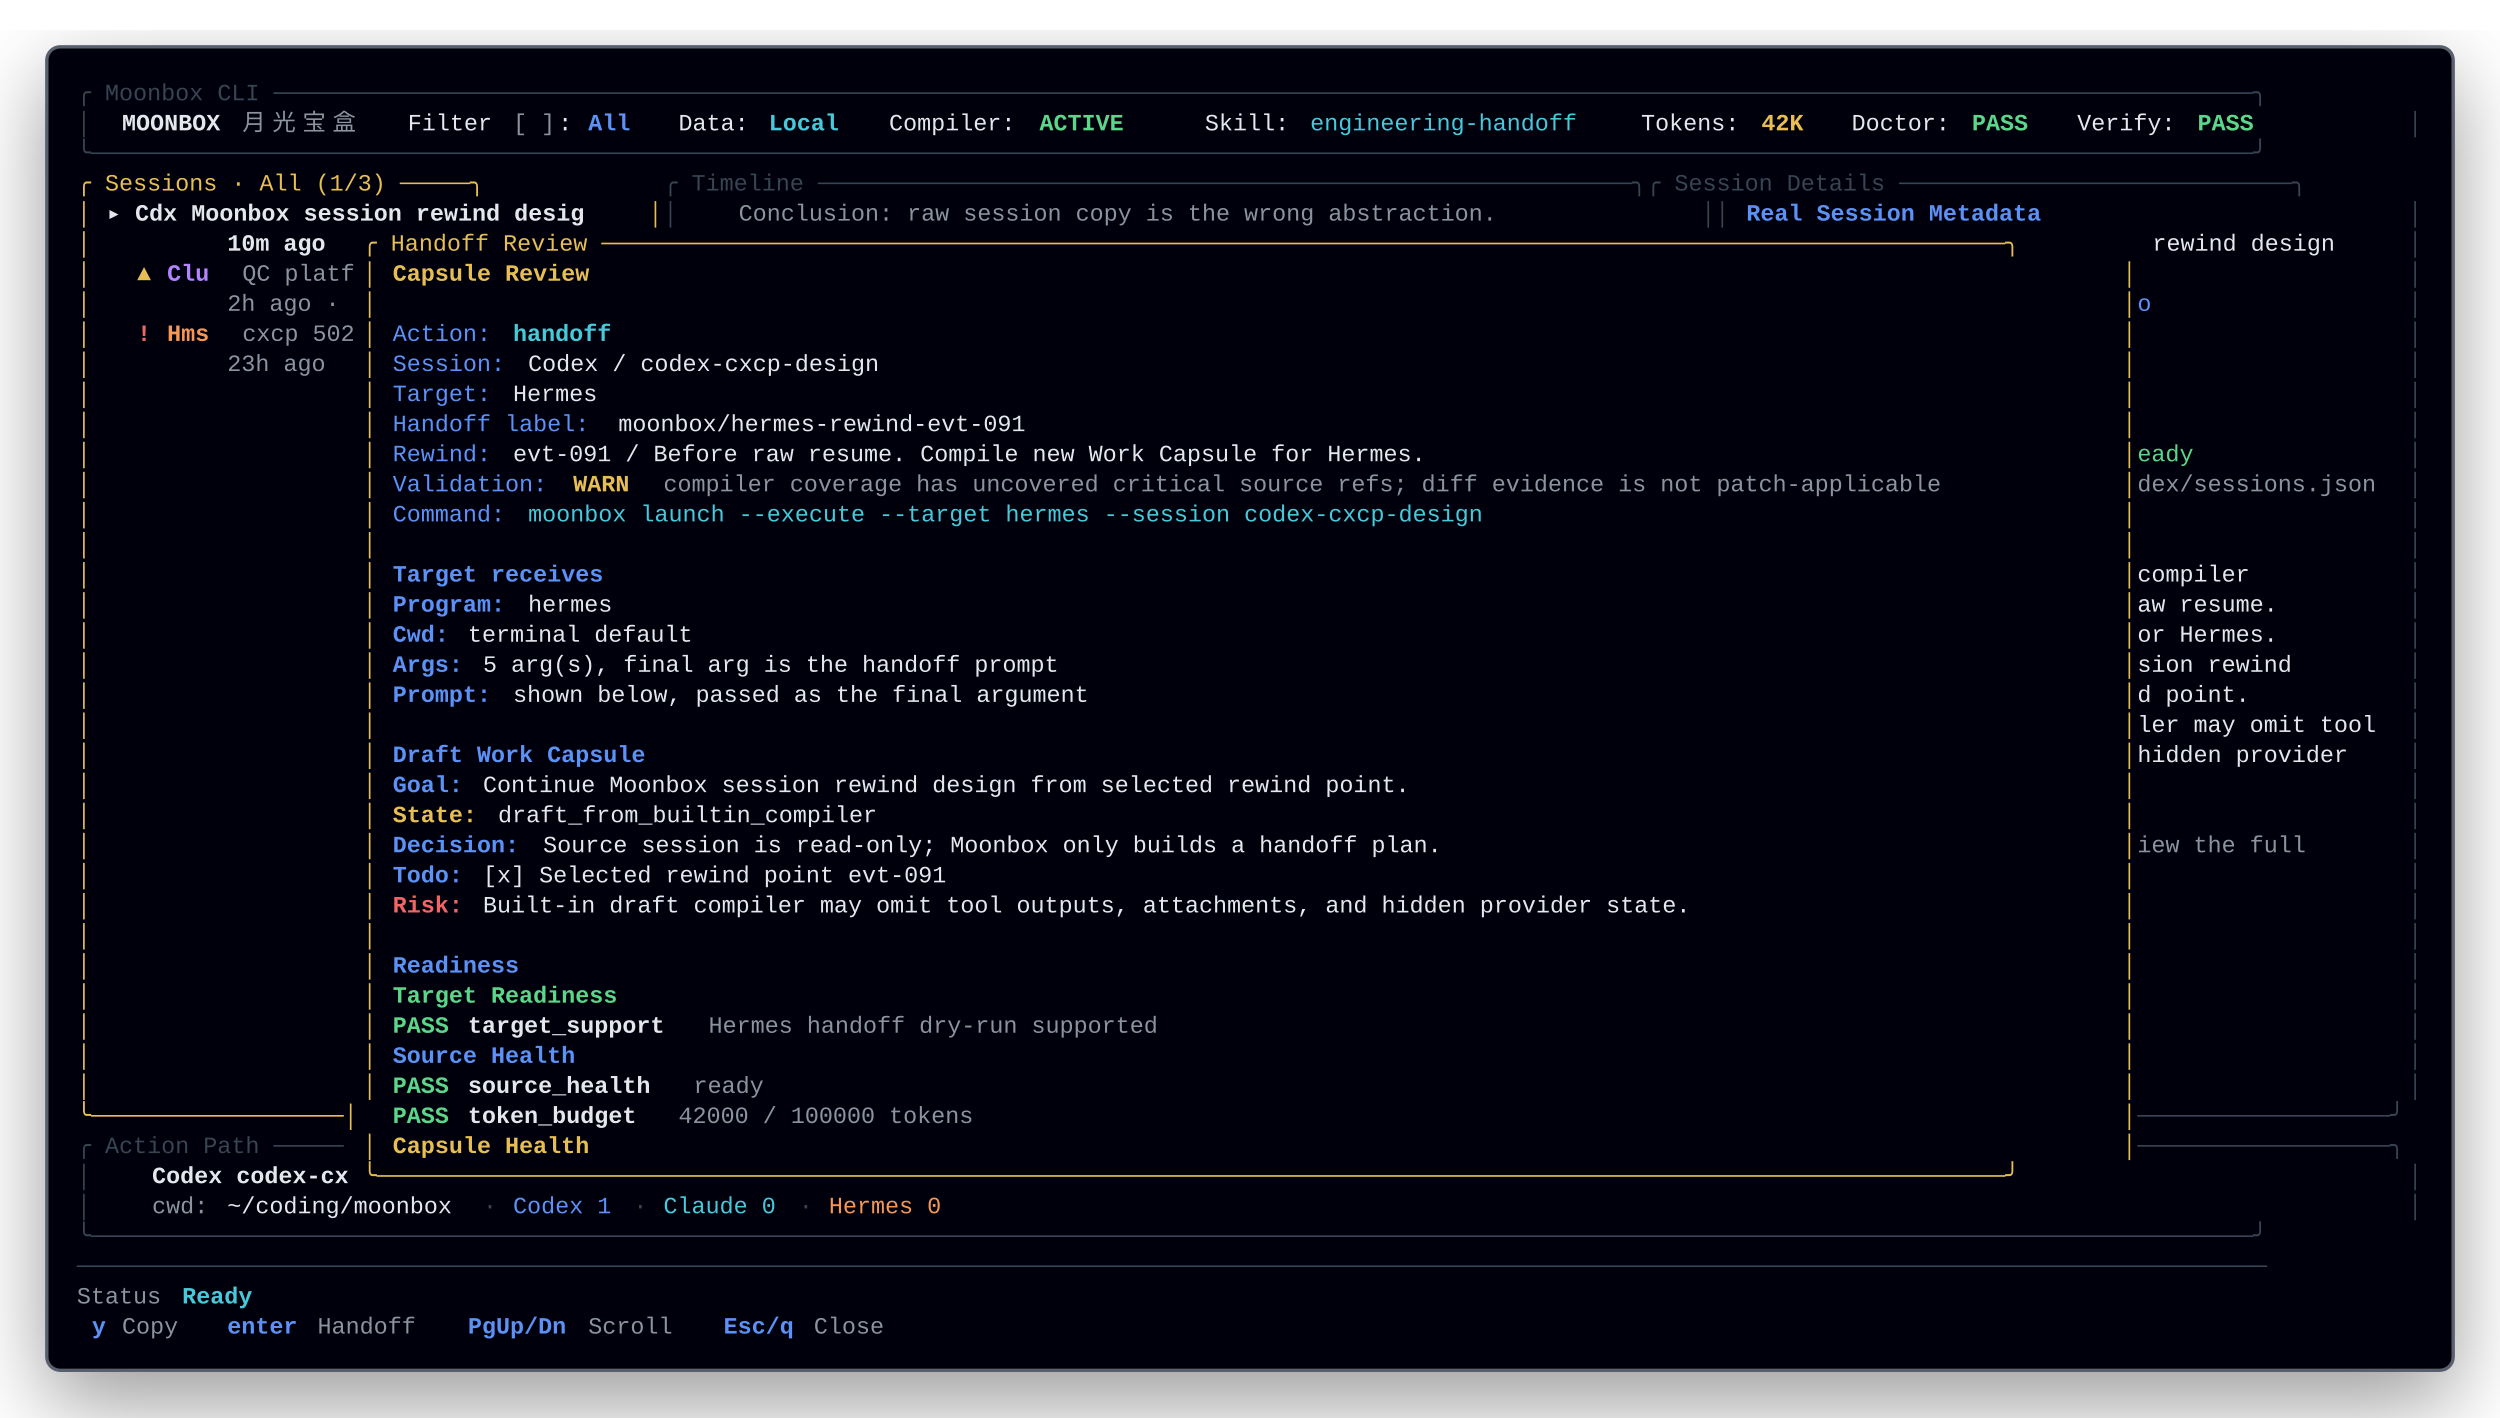
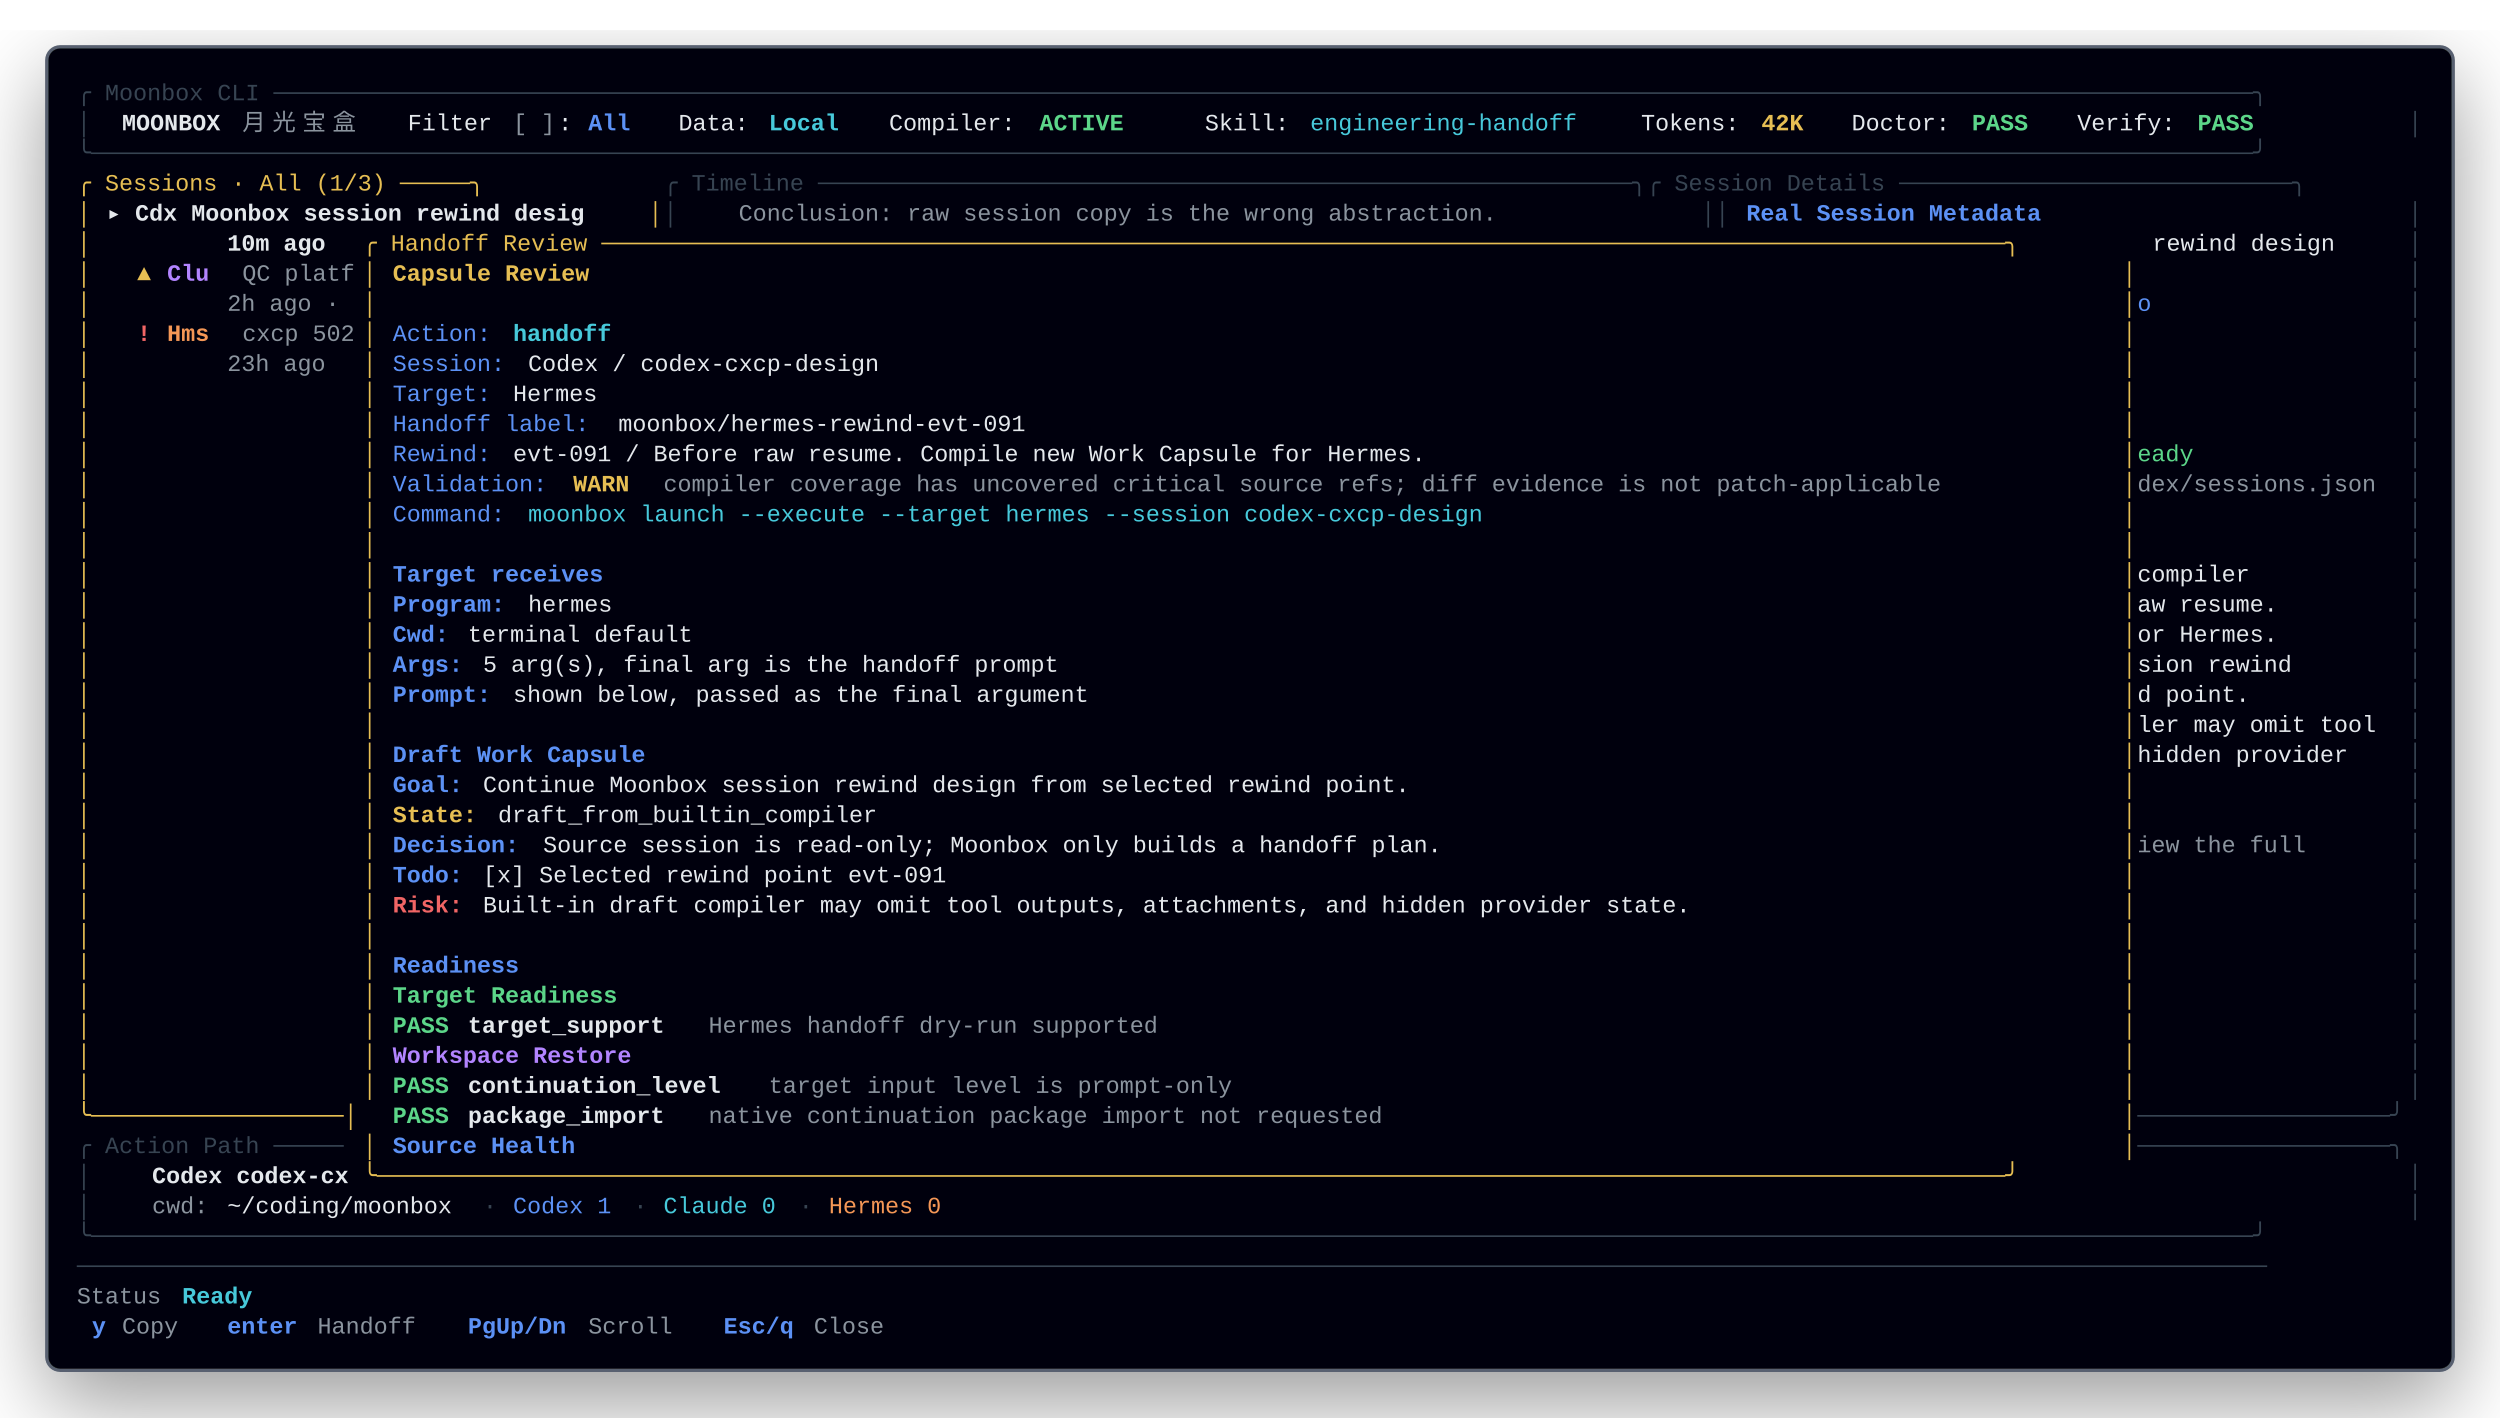
<svg xmlns="http://www.w3.org/2000/svg" width="1496" height="848" viewBox="0 0 1496 848" role="img" aria-labelledby="title desc">
  <defs>
    <filter id="shadow" x="-10%" y="-10%" width="120%" height="120%">
      <feDropShadow dx="0" dy="18" stdDeviation="26" flood-color="#000000" flood-opacity="0.40" />
    </filter>
    <style>
      .mono { font-family: ui-monospace, SFMono-Regular, Menlo, Monaco, Consolas, "Liberation Mono", monospace; white-space: pre; }
    </style>
  </defs>
  <rect x="28" y="28" width="1440" height="792" rx="8" fill="#050607" stroke="#58616f" stroke-width="2" filter="url(#shadow)" />
  <text x="46" y="60" class="mono" font-size="14" font-weight="500" fill="#374452">╭ Moonbox CLI ─────────────────────────────────────────────────────────────────────────────────────────────────────────────────────────────────────────────╮</text>
  <text x="46" y="78" class="mono" font-size="14" font-weight="500" fill="#374452">│</text>
  <text x="73" y="78" class="mono" font-size="14" font-weight="800" fill="#e4e8ec">MOONBOX</text>
  <text x="145" y="78" class="mono" font-size="14" font-weight="500" fill="#8b949e">月</text>
  <text x="163" y="78" class="mono" font-size="14" font-weight="500" fill="#8b949e">光</text>
  <text x="181" y="78" class="mono" font-size="14" font-weight="500" fill="#8b949e">宝</text>
  <text x="199" y="78" class="mono" font-size="14" font-weight="500" fill="#8b949e">盒</text>
  <text x="244" y="78" class="mono" font-size="14" font-weight="500" fill="#e4e8ec">Filter</text>
  <text x="307" y="78" class="mono" font-size="14" font-weight="500" fill="#8b949e">[ ]</text>
  <text x="334" y="78" class="mono" font-size="14" font-weight="500" fill="#e4e8ec">:</text>
  <text x="352" y="78" class="mono" font-size="14" font-weight="800" fill="#5c91f5">All</text>
  <text x="406" y="78" class="mono" font-size="14" font-weight="500" fill="#e4e8ec">Data:</text>
  <text x="460" y="78" class="mono" font-size="14" font-weight="800" fill="#47c9da">Local</text>
  <text x="532" y="78" class="mono" font-size="14" font-weight="500" fill="#e4e8ec">Compiler:</text>
  <text x="622" y="78" class="mono" font-size="14" font-weight="800" fill="#5cd689">ACTIVE</text>
  <text x="721" y="78" class="mono" font-size="14" font-weight="500" fill="#e4e8ec">Skill:</text>
  <text x="784" y="78" class="mono" font-size="14" font-weight="500" fill="#47c9da">engineering-handoff</text>
  <text x="982" y="78" class="mono" font-size="14" font-weight="500" fill="#e4e8ec">Tokens:</text>
  <text x="1054" y="78" class="mono" font-size="14" font-weight="800" fill="#e6be53">42K</text>
  <text x="1108" y="78" class="mono" font-size="14" font-weight="500" fill="#e4e8ec">Doctor:</text>
  <text x="1180" y="78" class="mono" font-size="14" font-weight="800" fill="#5cd689">PASS</text>
  <text x="1243" y="78" class="mono" font-size="14" font-weight="500" fill="#e4e8ec">Verify:</text>
  <text x="1315" y="78" class="mono" font-size="14" font-weight="800" fill="#5cd689">PASS</text>
  <text x="1441" y="78" class="mono" font-size="14" font-weight="500" fill="#374452">│</text>
  <text x="46" y="96" class="mono" font-size="14" font-weight="500" fill="#374452">╰──────────────────────────────────────────────────────────────────────────────────────────────────────────────────────────────────────────────────────────╯</text>
  <text x="46" y="114" class="mono" font-size="14" font-weight="500" fill="#e6be53">╭ Sessions · All (1/3)           ─────╮</text>
  <text x="397" y="114" class="mono" font-size="14" font-weight="500" fill="#374452">╭ Timeline ──────────────────────────────────────────────────────────╮╭ Session Details ────────────────────────────╮</text>
  <text x="46" y="132" class="mono" font-size="14" font-weight="500" fill="#e6be53">│</text>
  <text x="64" y="132" class="mono" font-size="14" font-weight="800" fill="#e4e8ec">▸ Cdx  Moonbox session rewind desig</text>
  <text x="388" y="132" class="mono" font-size="14" font-weight="500" fill="#e6be53">│</text>
  <text x="397" y="132" class="mono" font-size="14" font-weight="500" fill="#374452">│</text>
  <text x="442" y="132" class="mono" font-size="14" font-weight="500" fill="#8b949e">Conclusion: raw session copy is the wrong abstraction.</text>
  <text x="1018" y="132" class="mono" font-size="14" font-weight="500" fill="#374452">││</text>
  <text x="1045" y="132" class="mono" font-size="14" font-weight="800" fill="#5c91f5">Real Session Metadata</text>
  <text x="1441" y="132" class="mono" font-size="14" font-weight="500" fill="#374452">│</text>
  <text x="46" y="150" class="mono" font-size="14" font-weight="500" fill="#e6be53">│</text>
  <text x="136" y="150" class="mono" font-size="14" font-weight="800" fill="#e4e8ec">10m ago</text>
  <text x="217" y="150" class="mono" font-size="14" font-weight="500" fill="#e6be53">╭ Handoff Review ────────────────────────────────────────────────────────────────────────────────────────────────────╮</text>
  <text x="1288" y="150" class="mono" font-size="14" font-weight="500" fill="#e4e8ec">rewind design</text>
  <text x="1441" y="150" class="mono" font-size="14" font-weight="500" fill="#374452">│</text>
  <text x="46" y="168" class="mono" font-size="14" font-weight="500" fill="#e6be53">│</text>
  <text x="82" y="168" class="mono" font-size="14" font-weight="500" fill="#e6be53">▲</text>
  <text x="100" y="168" class="mono" font-size="14" font-weight="800" fill="#b284ff">Clu</text>
  <text x="145" y="168" class="mono" font-size="14" font-weight="500" fill="#8b949e">QC platf</text>
  <text x="217" y="168" class="mono" font-size="14" font-weight="500" fill="#e6be53">│</text>
  <text x="235" y="168" class="mono" font-size="14" font-weight="800" fill="#e6be53">Capsule Review</text>
  <text x="1270" y="168" class="mono" font-size="14" font-weight="500" fill="#e6be53">│</text>
  <text x="1441" y="168" class="mono" font-size="14" font-weight="500" fill="#374452">│</text>
  <text x="46" y="186" class="mono" font-size="14" font-weight="500" fill="#e6be53">│</text>
  <text x="136" y="186" class="mono" font-size="14" font-weight="500" fill="#8b949e">2h ago  ·</text>
  <text x="217" y="186" class="mono" font-size="14" font-weight="500" fill="#e6be53">│</text>
  <text x="1270" y="186" class="mono" font-size="14" font-weight="500" fill="#e6be53">│</text>
  <text x="1279" y="186" class="mono" font-size="14" font-weight="500" fill="#5c91f5">o</text>
  <text x="1441" y="186" class="mono" font-size="14" font-weight="500" fill="#374452">│</text>
  <text x="46" y="204" class="mono" font-size="14" font-weight="500" fill="#e6be53">│</text>
  <text x="82" y="204" class="mono" font-size="14" font-weight="800" fill="#f16565">!</text>
  <text x="100" y="204" class="mono" font-size="14" font-weight="800" fill="#f59756">Hms</text>
  <text x="145" y="204" class="mono" font-size="14" font-weight="500" fill="#8b949e">cxcp 502</text>
  <text x="217" y="204" class="mono" font-size="14" font-weight="500" fill="#e6be53">│</text>
  <text x="235" y="204" class="mono" font-size="14" font-weight="500" fill="#5c91f5">Action:</text>
  <text x="307" y="204" class="mono" font-size="14" font-weight="800" fill="#47c9da">handoff</text>
  <text x="1270" y="204" class="mono" font-size="14" font-weight="500" fill="#e6be53">│</text>
  <text x="1441" y="204" class="mono" font-size="14" font-weight="500" fill="#374452">│</text>
  <text x="46" y="222" class="mono" font-size="14" font-weight="500" fill="#e6be53">│</text>
  <text x="136" y="222" class="mono" font-size="14" font-weight="500" fill="#8b949e">23h ago</text>
  <text x="217" y="222" class="mono" font-size="14" font-weight="500" fill="#e6be53">│</text>
  <text x="235" y="222" class="mono" font-size="14" font-weight="500" fill="#5c91f5">Session:</text>
  <text x="316" y="222" class="mono" font-size="14" font-weight="500" fill="#e4e8ec">Codex / codex-cxcp-design</text>
  <text x="1270" y="222" class="mono" font-size="14" font-weight="500" fill="#e6be53">│</text>
  <text x="1441" y="222" class="mono" font-size="14" font-weight="500" fill="#374452">│</text>
  <text x="46" y="240" class="mono" font-size="14" font-weight="500" fill="#e6be53">│</text>
  <text x="217" y="240" class="mono" font-size="14" font-weight="500" fill="#e6be53">│</text>
  <text x="235" y="240" class="mono" font-size="14" font-weight="500" fill="#5c91f5">Target:</text>
  <text x="307" y="240" class="mono" font-size="14" font-weight="500" fill="#e4e8ec">Hermes</text>
  <text x="1270" y="240" class="mono" font-size="14" font-weight="500" fill="#e6be53">│</text>
  <text x="1441" y="240" class="mono" font-size="14" font-weight="500" fill="#374452">│</text>
  <text x="46" y="258" class="mono" font-size="14" font-weight="500" fill="#e6be53">│</text>
  <text x="217" y="258" class="mono" font-size="14" font-weight="500" fill="#e6be53">│</text>
  <text x="235" y="258" class="mono" font-size="14" font-weight="500" fill="#5c91f5">Handoff label:</text>
  <text x="370" y="258" class="mono" font-size="14" font-weight="500" fill="#e4e8ec">moonbox/hermes-rewind-evt-091</text>
  <text x="1270" y="258" class="mono" font-size="14" font-weight="500" fill="#e6be53">│</text>
  <text x="1441" y="258" class="mono" font-size="14" font-weight="500" fill="#374452">│</text>
  <text x="46" y="276" class="mono" font-size="14" font-weight="500" fill="#e6be53">│</text>
  <text x="217" y="276" class="mono" font-size="14" font-weight="500" fill="#e6be53">│</text>
  <text x="235" y="276" class="mono" font-size="14" font-weight="500" fill="#5c91f5">Rewind:</text>
  <text x="307" y="276" class="mono" font-size="14" font-weight="500" fill="#e4e8ec">evt-091 / Before raw resume. Compile new Work Capsule for Hermes.</text>
  <text x="1270" y="276" class="mono" font-size="14" font-weight="500" fill="#e6be53">│</text>
  <text x="1279" y="276" class="mono" font-size="14" font-weight="500" fill="#5cd689">eady</text>
  <text x="1441" y="276" class="mono" font-size="14" font-weight="500" fill="#374452">│</text>
  <text x="46" y="294" class="mono" font-size="14" font-weight="500" fill="#e6be53">│</text>
  <text x="217" y="294" class="mono" font-size="14" font-weight="500" fill="#e6be53">│</text>
  <text x="235" y="294" class="mono" font-size="14" font-weight="500" fill="#5c91f5">Validation:</text>
  <text x="343" y="294" class="mono" font-size="14" font-weight="800" fill="#e6be53">WARN</text>
  <text x="397" y="294" class="mono" font-size="14" font-weight="500" fill="#8b949e">compiler coverage has uncovered critical source refs; diff evidence is not patch-applicable</text>
  <text x="1270" y="294" class="mono" font-size="14" font-weight="500" fill="#e6be53">│</text>
  <text x="1279" y="294" class="mono" font-size="14" font-weight="500" fill="#8b949e">dex/sessions.json</text>
  <text x="1441" y="294" class="mono" font-size="14" font-weight="500" fill="#374452">│</text>
  <text x="46" y="312" class="mono" font-size="14" font-weight="500" fill="#e6be53">│</text>
  <text x="217" y="312" class="mono" font-size="14" font-weight="500" fill="#e6be53">│</text>
  <text x="235" y="312" class="mono" font-size="14" font-weight="500" fill="#5c91f5">Command:</text>
  <text x="316" y="312" class="mono" font-size="14" font-weight="500" fill="#47c9da">moonbox launch --execute --target hermes --session codex-cxcp-design</text>
  <text x="1270" y="312" class="mono" font-size="14" font-weight="500" fill="#e6be53">│</text>
  <text x="1441" y="312" class="mono" font-size="14" font-weight="500" fill="#374452">│</text>
  <text x="46" y="330" class="mono" font-size="14" font-weight="500" fill="#e6be53">│</text>
  <text x="217" y="330" class="mono" font-size="14" font-weight="500" fill="#e6be53">│</text>
  <text x="1270" y="330" class="mono" font-size="14" font-weight="500" fill="#e6be53">│</text>
  <text x="1441" y="330" class="mono" font-size="14" font-weight="500" fill="#374452">│</text>
  <text x="46" y="348" class="mono" font-size="14" font-weight="500" fill="#e6be53">│</text>
  <text x="217" y="348" class="mono" font-size="14" font-weight="500" fill="#e6be53">│</text>
  <text x="235" y="348" class="mono" font-size="14" font-weight="800" fill="#5c91f5">Target receives</text>
  <text x="1270" y="348" class="mono" font-size="14" font-weight="500" fill="#e6be53">│</text>
  <text x="1279" y="348" class="mono" font-size="14" font-weight="500" fill="#e4e8ec">compiler</text>
  <text x="1441" y="348" class="mono" font-size="14" font-weight="500" fill="#374452">│</text>
  <text x="46" y="366" class="mono" font-size="14" font-weight="500" fill="#e6be53">│</text>
  <text x="217" y="366" class="mono" font-size="14" font-weight="500" fill="#e6be53">│</text>
  <text x="235" y="366" class="mono" font-size="14" font-weight="800" fill="#5c91f5">Program:</text>
  <text x="316" y="366" class="mono" font-size="14" font-weight="500" fill="#e4e8ec">hermes</text>
  <text x="1270" y="366" class="mono" font-size="14" font-weight="500" fill="#e6be53">│</text>
  <text x="1279" y="366" class="mono" font-size="14" font-weight="500" fill="#e4e8ec">aw resume.</text>
  <text x="1441" y="366" class="mono" font-size="14" font-weight="500" fill="#374452">│</text>
  <text x="46" y="384" class="mono" font-size="14" font-weight="500" fill="#e6be53">│</text>
  <text x="217" y="384" class="mono" font-size="14" font-weight="500" fill="#e6be53">│</text>
  <text x="235" y="384" class="mono" font-size="14" font-weight="800" fill="#5c91f5">Cwd:</text>
  <text x="280" y="384" class="mono" font-size="14" font-weight="500" fill="#e4e8ec">terminal default</text>
  <text x="1270" y="384" class="mono" font-size="14" font-weight="500" fill="#e6be53">│</text>
  <text x="1279" y="384" class="mono" font-size="14" font-weight="500" fill="#e4e8ec">or Hermes.</text>
  <text x="1441" y="384" class="mono" font-size="14" font-weight="500" fill="#374452">│</text>
  <text x="46" y="402" class="mono" font-size="14" font-weight="500" fill="#e6be53">│</text>
  <text x="217" y="402" class="mono" font-size="14" font-weight="500" fill="#e6be53">│</text>
  <text x="235" y="402" class="mono" font-size="14" font-weight="800" fill="#5c91f5">Args:</text>
  <text x="289" y="402" class="mono" font-size="14" font-weight="500" fill="#e4e8ec">5 arg(s), final arg is the handoff prompt</text>
  <text x="1270" y="402" class="mono" font-size="14" font-weight="500" fill="#e6be53">│</text>
  <text x="1279" y="402" class="mono" font-size="14" font-weight="500" fill="#e4e8ec">sion rewind</text>
  <text x="1441" y="402" class="mono" font-size="14" font-weight="500" fill="#374452">│</text>
  <text x="46" y="420" class="mono" font-size="14" font-weight="500" fill="#e6be53">│</text>
  <text x="217" y="420" class="mono" font-size="14" font-weight="500" fill="#e6be53">│</text>
  <text x="235" y="420" class="mono" font-size="14" font-weight="800" fill="#5c91f5">Prompt:</text>
  <text x="307" y="420" class="mono" font-size="14" font-weight="500" fill="#e4e8ec">shown below, passed as the final argument</text>
  <text x="1270" y="420" class="mono" font-size="14" font-weight="500" fill="#e6be53">│</text>
  <text x="1279" y="420" class="mono" font-size="14" font-weight="500" fill="#e4e8ec">d point.</text>
  <text x="1441" y="420" class="mono" font-size="14" font-weight="500" fill="#374452">│</text>
  <text x="46" y="438" class="mono" font-size="14" font-weight="500" fill="#e6be53">│</text>
  <text x="217" y="438" class="mono" font-size="14" font-weight="500" fill="#e6be53">│</text>
  <text x="1270" y="438" class="mono" font-size="14" font-weight="500" fill="#e6be53">│</text>
  <text x="1279" y="438" class="mono" font-size="14" font-weight="500" fill="#e4e8ec">ler may omit tool</text>
  <text x="1441" y="438" class="mono" font-size="14" font-weight="500" fill="#374452">│</text>
  <text x="46" y="456" class="mono" font-size="14" font-weight="500" fill="#e6be53">│</text>
  <text x="217" y="456" class="mono" font-size="14" font-weight="500" fill="#e6be53">│</text>
  <text x="235" y="456" class="mono" font-size="14" font-weight="800" fill="#5c91f5">Draft Work Capsule</text>
  <text x="1270" y="456" class="mono" font-size="14" font-weight="500" fill="#e6be53">│</text>
  <text x="1279" y="456" class="mono" font-size="14" font-weight="500" fill="#e4e8ec">hidden provider</text>
  <text x="1441" y="456" class="mono" font-size="14" font-weight="500" fill="#374452">│</text>
  <text x="46" y="474" class="mono" font-size="14" font-weight="500" fill="#e6be53">│</text>
  <text x="217" y="474" class="mono" font-size="14" font-weight="500" fill="#e6be53">│</text>
  <text x="235" y="474" class="mono" font-size="14" font-weight="800" fill="#5c91f5">Goal:</text>
  <text x="289" y="474" class="mono" font-size="14" font-weight="500" fill="#e4e8ec">Continue Moonbox session rewind design from selected rewind point.</text>
  <text x="1270" y="474" class="mono" font-size="14" font-weight="500" fill="#e6be53">│</text>
  <text x="1441" y="474" class="mono" font-size="14" font-weight="500" fill="#374452">│</text>
  <text x="46" y="492" class="mono" font-size="14" font-weight="500" fill="#e6be53">│</text>
  <text x="217" y="492" class="mono" font-size="14" font-weight="500" fill="#e6be53">│</text>
  <text x="235" y="492" class="mono" font-size="14" font-weight="800" fill="#e6be53">State:</text>
  <text x="298" y="492" class="mono" font-size="14" font-weight="500" fill="#e4e8ec">draft_from_builtin_compiler</text>
  <text x="1270" y="492" class="mono" font-size="14" font-weight="500" fill="#e6be53">│</text>
  <text x="1441" y="492" class="mono" font-size="14" font-weight="500" fill="#374452">│</text>
  <text x="46" y="510" class="mono" font-size="14" font-weight="500" fill="#e6be53">│</text>
  <text x="217" y="510" class="mono" font-size="14" font-weight="500" fill="#e6be53">│</text>
  <text x="235" y="510" class="mono" font-size="14" font-weight="800" fill="#5c91f5">Decision:</text>
  <text x="325" y="510" class="mono" font-size="14" font-weight="500" fill="#e4e8ec">Source session is read-only; Moonbox only builds a handoff plan.</text>
  <text x="1270" y="510" class="mono" font-size="14" font-weight="500" fill="#e6be53">│</text>
  <text x="1279" y="510" class="mono" font-size="14" font-weight="500" fill="#8b949e">iew the full</text>
  <text x="1441" y="510" class="mono" font-size="14" font-weight="500" fill="#374452">│</text>
  <text x="46" y="528" class="mono" font-size="14" font-weight="500" fill="#e6be53">│</text>
  <text x="217" y="528" class="mono" font-size="14" font-weight="500" fill="#e6be53">│</text>
  <text x="235" y="528" class="mono" font-size="14" font-weight="800" fill="#5c91f5">Todo:</text>
  <text x="289" y="528" class="mono" font-size="14" font-weight="500" fill="#e4e8ec">[x] Selected rewind point evt-091</text>
  <text x="1270" y="528" class="mono" font-size="14" font-weight="500" fill="#e6be53">│</text>
  <text x="1441" y="528" class="mono" font-size="14" font-weight="500" fill="#374452">│</text>
  <text x="46" y="546" class="mono" font-size="14" font-weight="500" fill="#e6be53">│</text>
  <text x="217" y="546" class="mono" font-size="14" font-weight="500" fill="#e6be53">│</text>
  <text x="235" y="546" class="mono" font-size="14" font-weight="800" fill="#f16565">Risk:</text>
  <text x="289" y="546" class="mono" font-size="14" font-weight="500" fill="#e4e8ec">Built-in draft compiler may omit tool outputs, attachments, and hidden provider state.</text>
  <text x="1270" y="546" class="mono" font-size="14" font-weight="500" fill="#e6be53">│</text>
  <text x="1441" y="546" class="mono" font-size="14" font-weight="500" fill="#374452">│</text>
  <text x="46" y="564" class="mono" font-size="14" font-weight="500" fill="#e6be53">│</text>
  <text x="217" y="564" class="mono" font-size="14" font-weight="500" fill="#e6be53">│</text>
  <text x="1270" y="564" class="mono" font-size="14" font-weight="500" fill="#e6be53">│</text>
  <text x="1441" y="564" class="mono" font-size="14" font-weight="500" fill="#374452">│</text>
  <text x="46" y="582" class="mono" font-size="14" font-weight="500" fill="#e6be53">│</text>
  <text x="217" y="582" class="mono" font-size="14" font-weight="500" fill="#e6be53">│</text>
  <text x="235" y="582" class="mono" font-size="14" font-weight="800" fill="#5c91f5">Readiness</text>
  <text x="1270" y="582" class="mono" font-size="14" font-weight="500" fill="#e6be53">│</text>
  <text x="1441" y="582" class="mono" font-size="14" font-weight="500" fill="#374452">│</text>
  <text x="46" y="600" class="mono" font-size="14" font-weight="500" fill="#e6be53">│</text>
  <text x="217" y="600" class="mono" font-size="14" font-weight="500" fill="#e6be53">│</text>
  <text x="235" y="600" class="mono" font-size="14" font-weight="800" fill="#5cd689">Target Readiness</text>
  <text x="1270" y="600" class="mono" font-size="14" font-weight="500" fill="#e6be53">│</text>
  <text x="1441" y="600" class="mono" font-size="14" font-weight="500" fill="#374452">│</text>
  <text x="46" y="618" class="mono" font-size="14" font-weight="500" fill="#e6be53">│</text>
  <text x="217" y="618" class="mono" font-size="14" font-weight="500" fill="#e6be53">│</text>
  <text x="235" y="618" class="mono" font-size="14" font-weight="800" fill="#5cd689">PASS</text>
  <text x="280" y="618" class="mono" font-size="14" font-weight="800" fill="#e4e8ec">target_support</text>
  <text x="424" y="618" class="mono" font-size="14" font-weight="500" fill="#8b949e">Hermes handoff dry-run supported</text>
  <text x="1270" y="618" class="mono" font-size="14" font-weight="500" fill="#e6be53">│</text>
  <text x="1441" y="618" class="mono" font-size="14" font-weight="500" fill="#374452">│</text>
  <text x="46" y="636" class="mono" font-size="14" font-weight="500" fill="#e6be53">│</text>
  <text x="217" y="636" class="mono" font-size="14" font-weight="500" fill="#e6be53">│</text>
-   <text x="235" y="636" class="mono" font-size="14" font-weight="800" fill="#5c91f5">Source Health</text>
+   <text x="235" y="636" class="mono" font-size="14" font-weight="800" fill="#b284ff">Workspace Restore</text>
  <text x="1270" y="636" class="mono" font-size="14" font-weight="500" fill="#e6be53">│</text>
  <text x="1441" y="636" class="mono" font-size="14" font-weight="500" fill="#374452">│</text>
  <text x="46" y="654" class="mono" font-size="14" font-weight="500" fill="#e6be53">│</text>
  <text x="217" y="654" class="mono" font-size="14" font-weight="500" fill="#e6be53">│</text>
  <text x="235" y="654" class="mono" font-size="14" font-weight="800" fill="#5cd689">PASS</text>
-   <text x="280" y="654" class="mono" font-size="14" font-weight="800" fill="#e4e8ec">source_health</text>
-   <text x="415" y="654" class="mono" font-size="14" font-weight="500" fill="#8b949e">ready</text>
+   <text x="280" y="654" class="mono" font-size="14" font-weight="800" fill="#e4e8ec">continuation_level</text>
+   <text x="460" y="654" class="mono" font-size="14" font-weight="500" fill="#8b949e">target input level is prompt-only</text>
  <text x="1270" y="654" class="mono" font-size="14" font-weight="500" fill="#e6be53">│</text>
  <text x="1441" y="654" class="mono" font-size="14" font-weight="500" fill="#374452">│</text>
  <text x="46" y="672" class="mono" font-size="14" font-weight="500" fill="#e6be53">╰──────────────────│</text>
  <text x="235" y="672" class="mono" font-size="14" font-weight="800" fill="#5cd689">PASS</text>
-   <text x="280" y="672" class="mono" font-size="14" font-weight="800" fill="#e4e8ec">token_budget</text>
-   <text x="406" y="672" class="mono" font-size="14" font-weight="500" fill="#8b949e">42000 / 100000 tokens</text>
+   <text x="280" y="672" class="mono" font-size="14" font-weight="800" fill="#e4e8ec">package_import</text>
+   <text x="424" y="672" class="mono" font-size="14" font-weight="500" fill="#8b949e">native continuation package import not requested</text>
  <text x="1270" y="672" class="mono" font-size="14" font-weight="500" fill="#e6be53">│</text>
  <text x="1279" y="672" class="mono" font-size="14" font-weight="500" fill="#374452">──────────────────╯</text>
  <text x="46" y="690" class="mono" font-size="14" font-weight="500" fill="#374452">╭ Action Path ─────</text>
  <text x="217" y="690" class="mono" font-size="14" font-weight="500" fill="#e6be53">│</text>
-   <text x="235" y="690" class="mono" font-size="14" font-weight="800" fill="#e6be53">Capsule Health</text>
+   <text x="235" y="690" class="mono" font-size="14" font-weight="800" fill="#5c91f5">Source Health</text>
  <text x="1270" y="690" class="mono" font-size="14" font-weight="500" fill="#e6be53">│</text>
  <text x="1279" y="690" class="mono" font-size="14" font-weight="500" fill="#374452">──────────────────╮</text>
  <text x="46" y="708" class="mono" font-size="14" font-weight="500" fill="#374452">│</text>
  <text x="91" y="708" class="mono" font-size="14" font-weight="800" fill="#e4e8ec">Codex codex-cx</text>
  <text x="217" y="708" class="mono" font-size="14" font-weight="500" fill="#e6be53">╰────────────────────────────────────────────────────────────────────────────────────────────────────────────────────╯</text>
  <text x="1441" y="708" class="mono" font-size="14" font-weight="500" fill="#374452">│</text>
  <text x="46" y="726" class="mono" font-size="14" font-weight="500" fill="#374452">│</text>
  <text x="91" y="726" class="mono" font-size="14" font-weight="500" fill="#8b949e">cwd:</text>
  <text x="136" y="726" class="mono" font-size="14" font-weight="500" fill="#e4e8ec">~/coding/moonbox</text>
  <text x="289" y="726" class="mono" font-size="14" font-weight="500" fill="#374452">·</text>
  <text x="307" y="726" class="mono" font-size="14" font-weight="500" fill="#5c91f5">Codex 1</text>
  <text x="379" y="726" class="mono" font-size="14" font-weight="500" fill="#374452">·</text>
  <text x="397" y="726" class="mono" font-size="14" font-weight="500" fill="#47c9da">Claude 0</text>
  <text x="478" y="726" class="mono" font-size="14" font-weight="500" fill="#374452">·</text>
  <text x="496" y="726" class="mono" font-size="14" font-weight="500" fill="#f59756">Hermes 0</text>
  <text x="1441" y="726" class="mono" font-size="14" font-weight="500" fill="#374452">│</text>
  <text x="46" y="744" class="mono" font-size="14" font-weight="500" fill="#374452">╰──────────────────────────────────────────────────────────────────────────────────────────────────────────────────────────────────────────────────────────╯</text>
  <text x="46" y="762" class="mono" font-size="14" font-weight="500" fill="#374452">────────────────────────────────────────────────────────────────────────────────────────────────────────────────────────────────────────────────────────────</text>
  <text x="46" y="780" class="mono" font-size="14" font-weight="500" fill="#8b949e">Status</text>
  <text x="109" y="780" class="mono" font-size="14" font-weight="800" fill="#47c9da">Ready</text>
  <text x="55" y="798" class="mono" font-size="14" font-weight="800" fill="#5c91f5">y</text>
  <text x="73" y="798" class="mono" font-size="14" font-weight="500" fill="#8b949e">Copy</text>
  <text x="136" y="798" class="mono" font-size="14" font-weight="800" fill="#5c91f5">enter</text>
  <text x="190" y="798" class="mono" font-size="14" font-weight="500" fill="#8b949e">Handoff</text>
  <text x="280" y="798" class="mono" font-size="14" font-weight="800" fill="#5c91f5">PgUp/Dn</text>
  <text x="352" y="798" class="mono" font-size="14" font-weight="500" fill="#8b949e">Scroll</text>
  <text x="433" y="798" class="mono" font-size="14" font-weight="800" fill="#5c91f5">Esc/q</text>
  <text x="487" y="798" class="mono" font-size="14" font-weight="500" fill="#8b949e">Close</text>
</svg>
